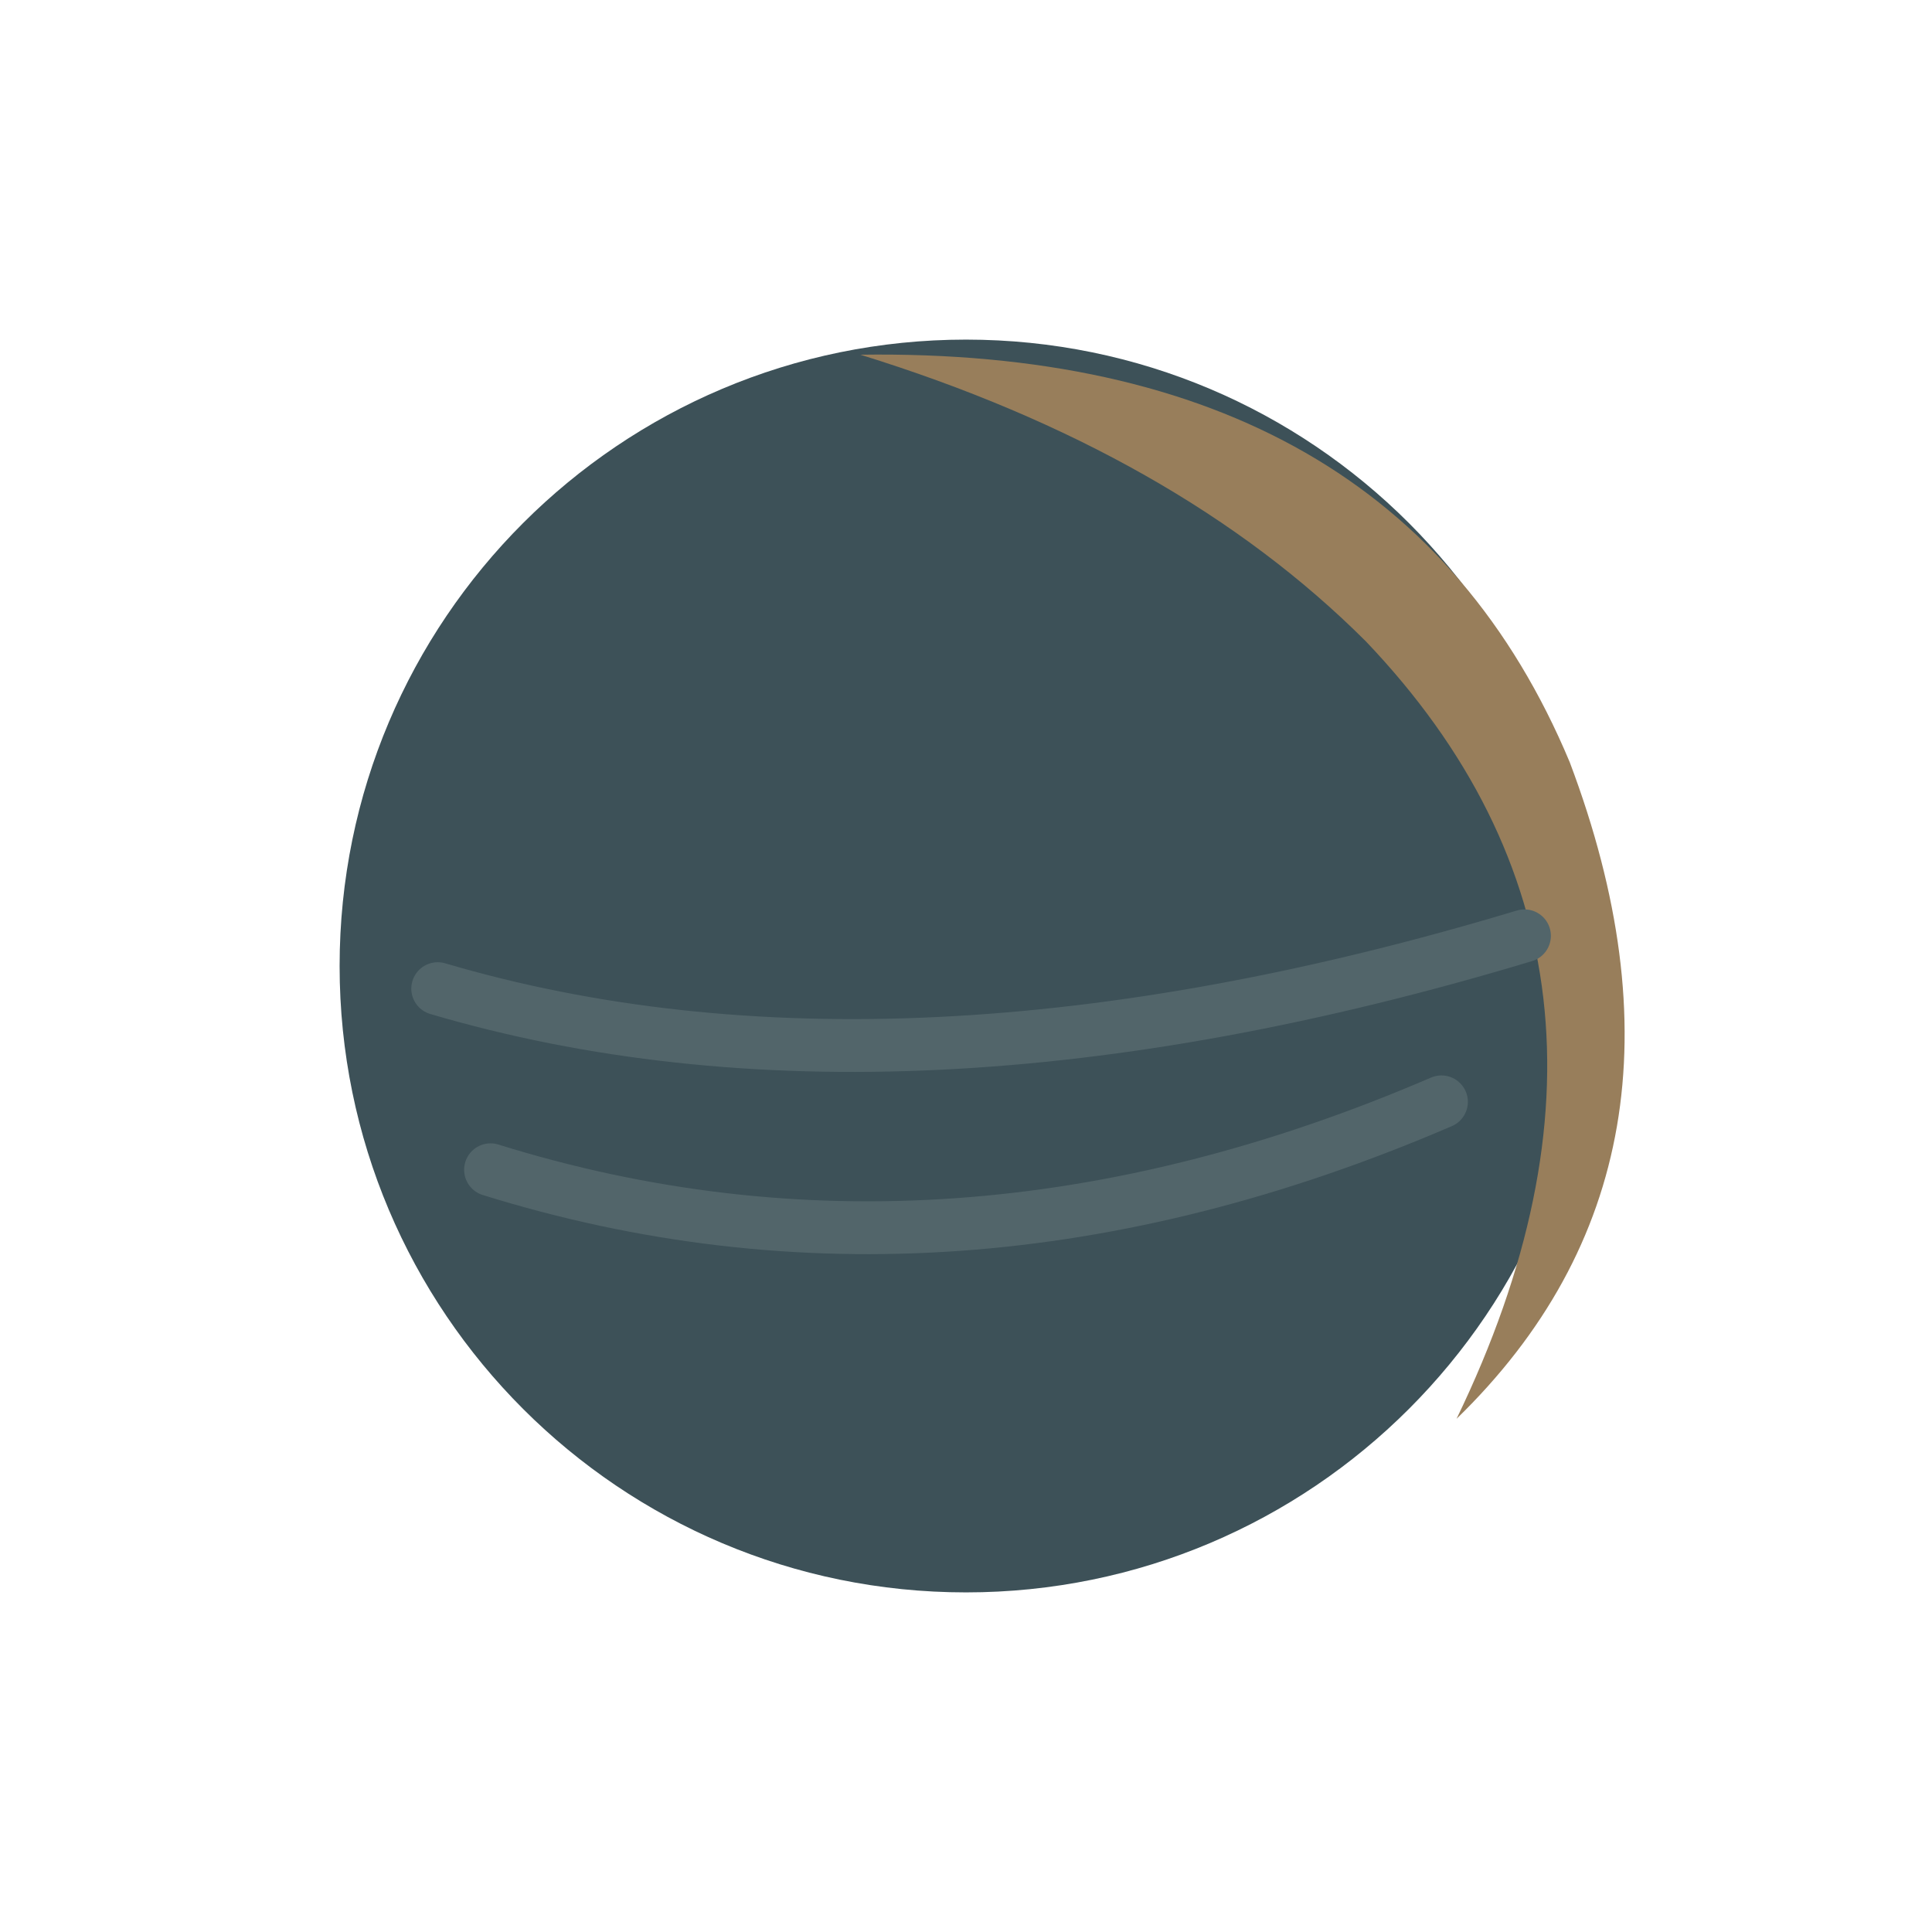
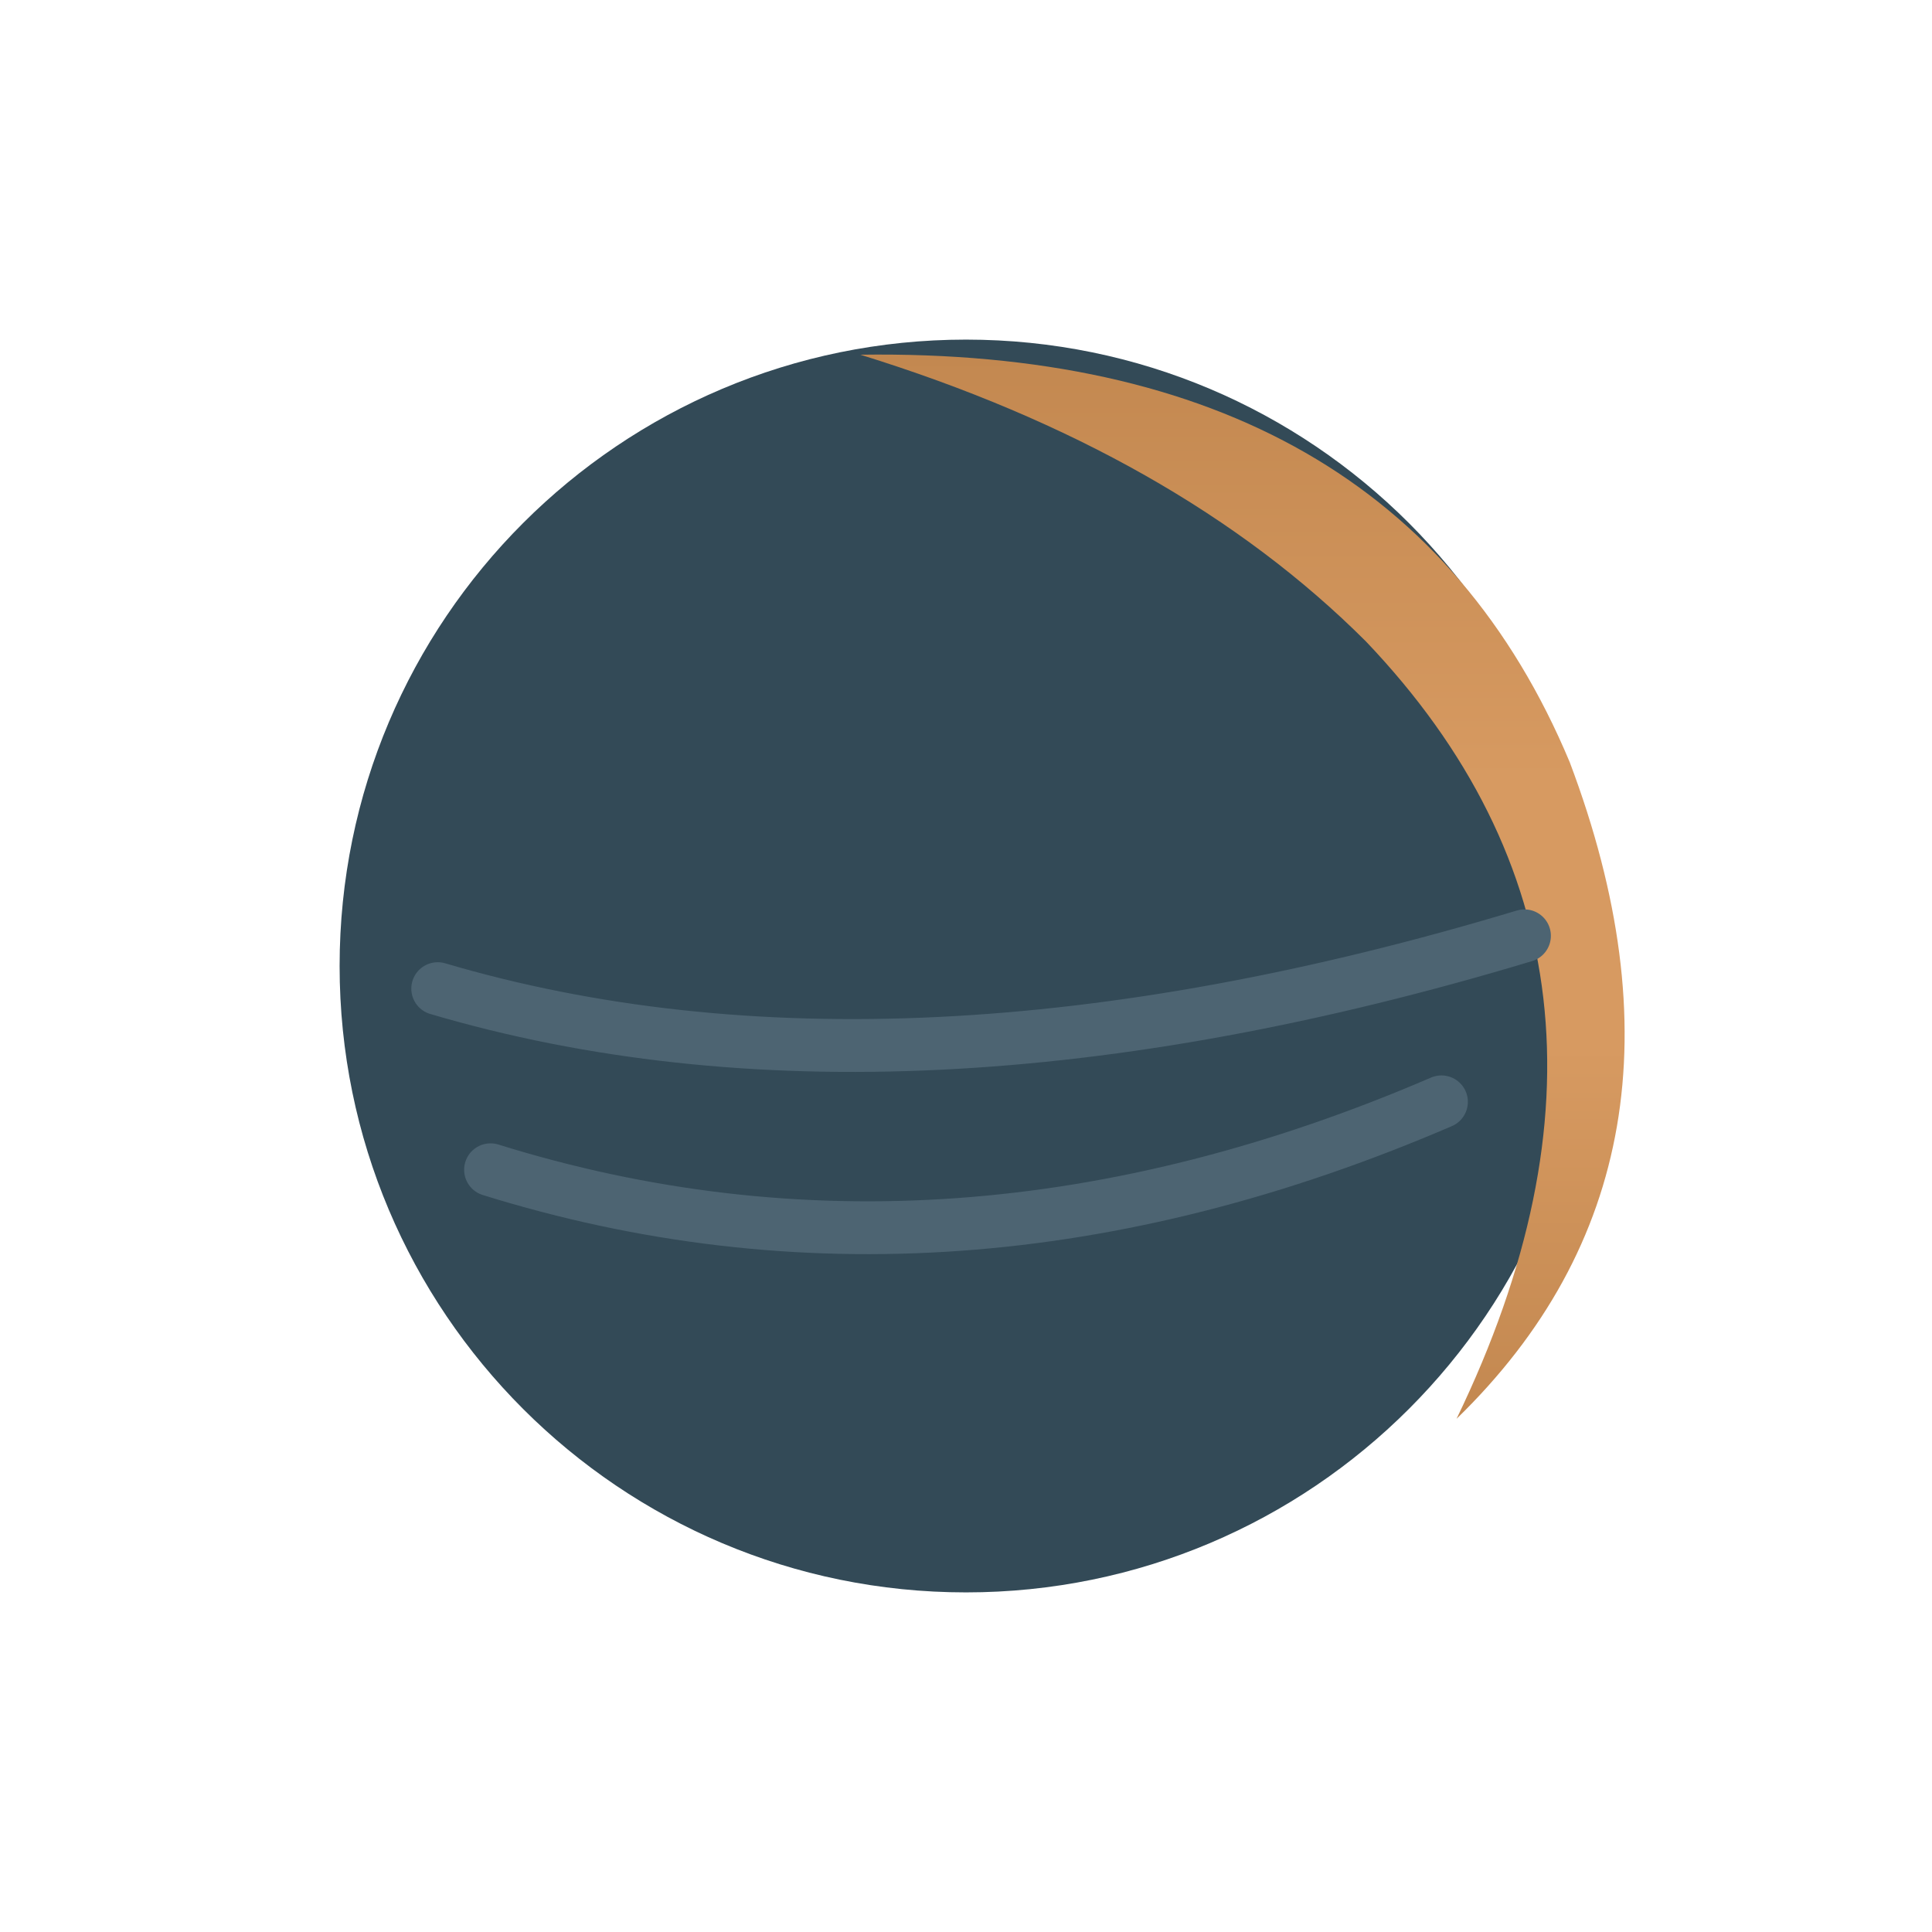
<svg xmlns="http://www.w3.org/2000/svg" width="256" height="256" viewBox="0 0 256 256">
  <g stroke-linecap="round" stroke-linejoin="round">
-     <circle cx="128" cy="128" r="83" fill="#3D5158" />
-     <path d="M114 47 Q185 46 208 101 Q228 154 193 188 Q222 128 181 85 Q156 60 114 47 Z" fill="#987E5B" stroke="none" stroke-width="0" />
-     <path d="M65 155 Q126 174 191 146 M58 131 Q119 149 202 124" fill="none" stroke="#52656A" stroke-width="7" />
+     <defs>
+       <linearGradient id="w01-crescent-limb" x1="0" y1="47" x2="0" y2="188" gradientUnits="userSpaceOnUse">
+         <stop offset="0" stop-color="#c38850" />
+         <stop offset="0.4" stop-color="#d79a61" />
+         <stop offset="0.65" stop-color="#d79a61" />
+         <stop offset="1" stop-color="#c38850" />
+       </linearGradient>
+     </defs>
+     <g id="disc" data-layer="disc">
+       <circle cx="128" cy="128" r="83" fill="#334a57" />
+     </g>
+     <g id="crescent" data-layer="crescent">
+       <path d="M114 47 Q185 46 208 101 Q228 154 193 188 Q222 128 181 85 Q156 60 114 47 Z" fill="url(#w01-crescent-limb)" stroke="none" stroke-width="0" />
+     </g>
+     <g id="bands" data-layer="bands">
+       <path d="M65 155 Q126 174 191 146 M58 131 Q119 149 202 124" fill="none" stroke="#4d6472" stroke-width="7" />
+     </g>
  </g>
</svg>
